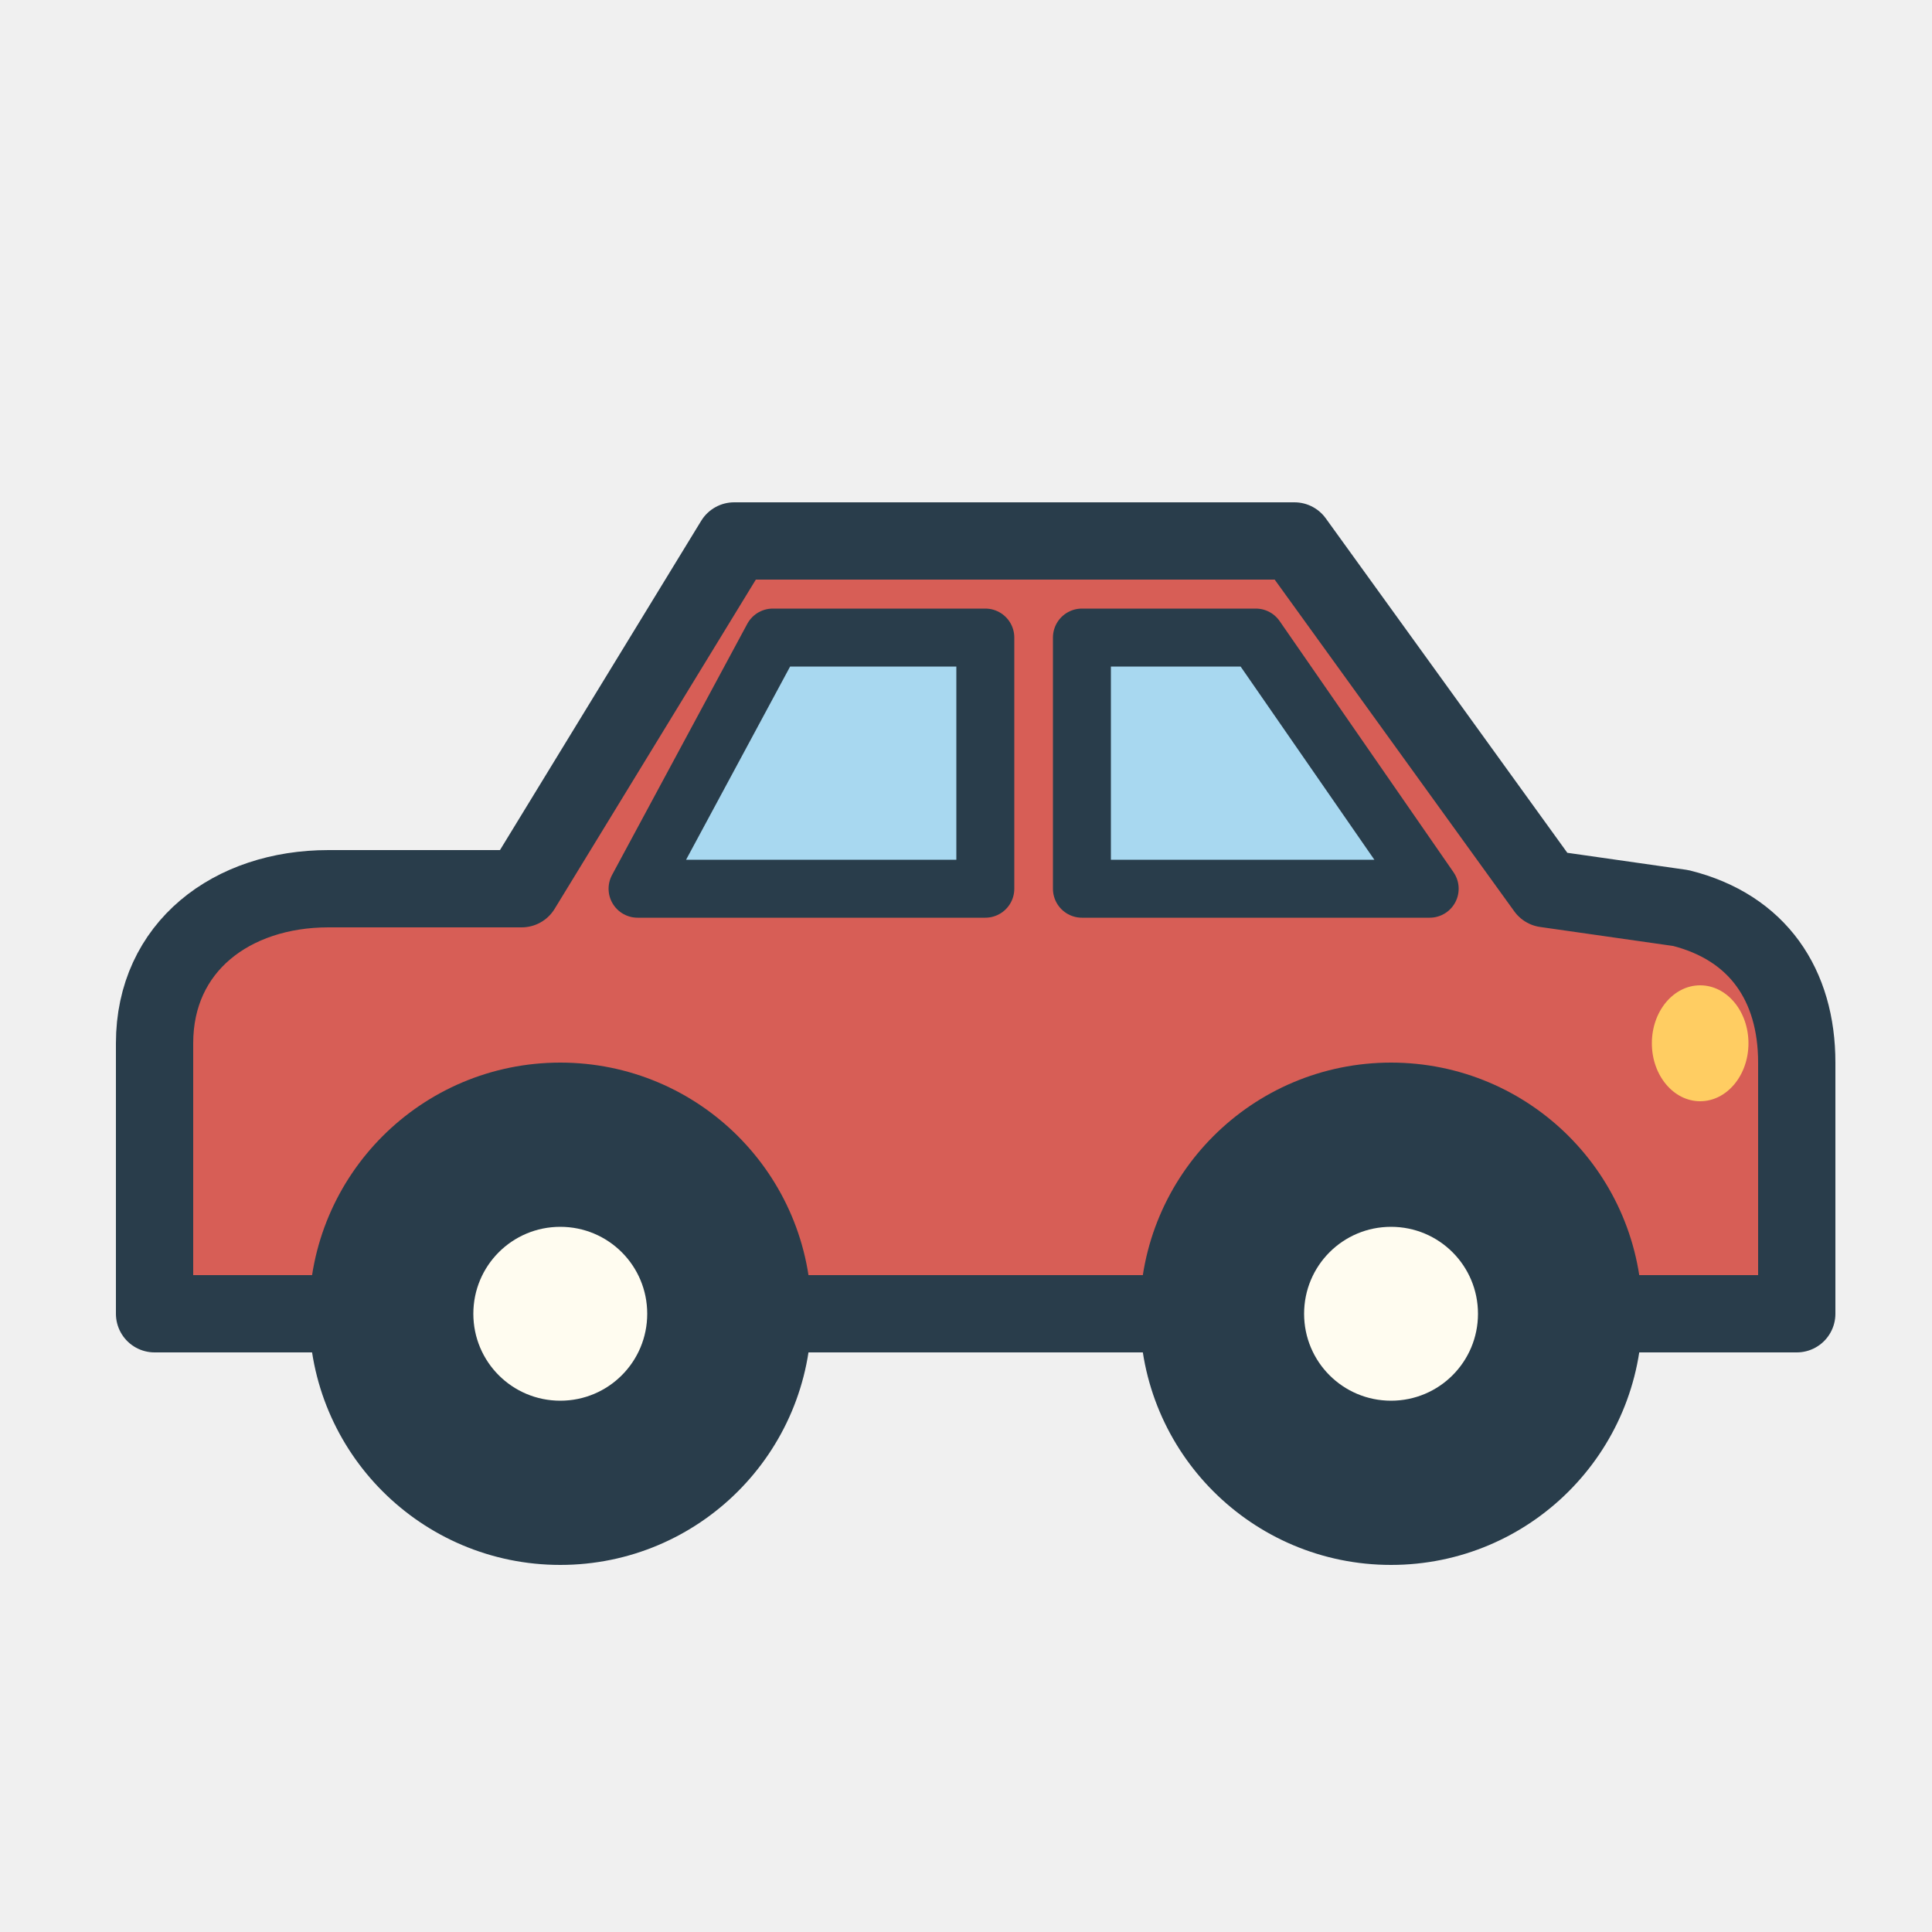
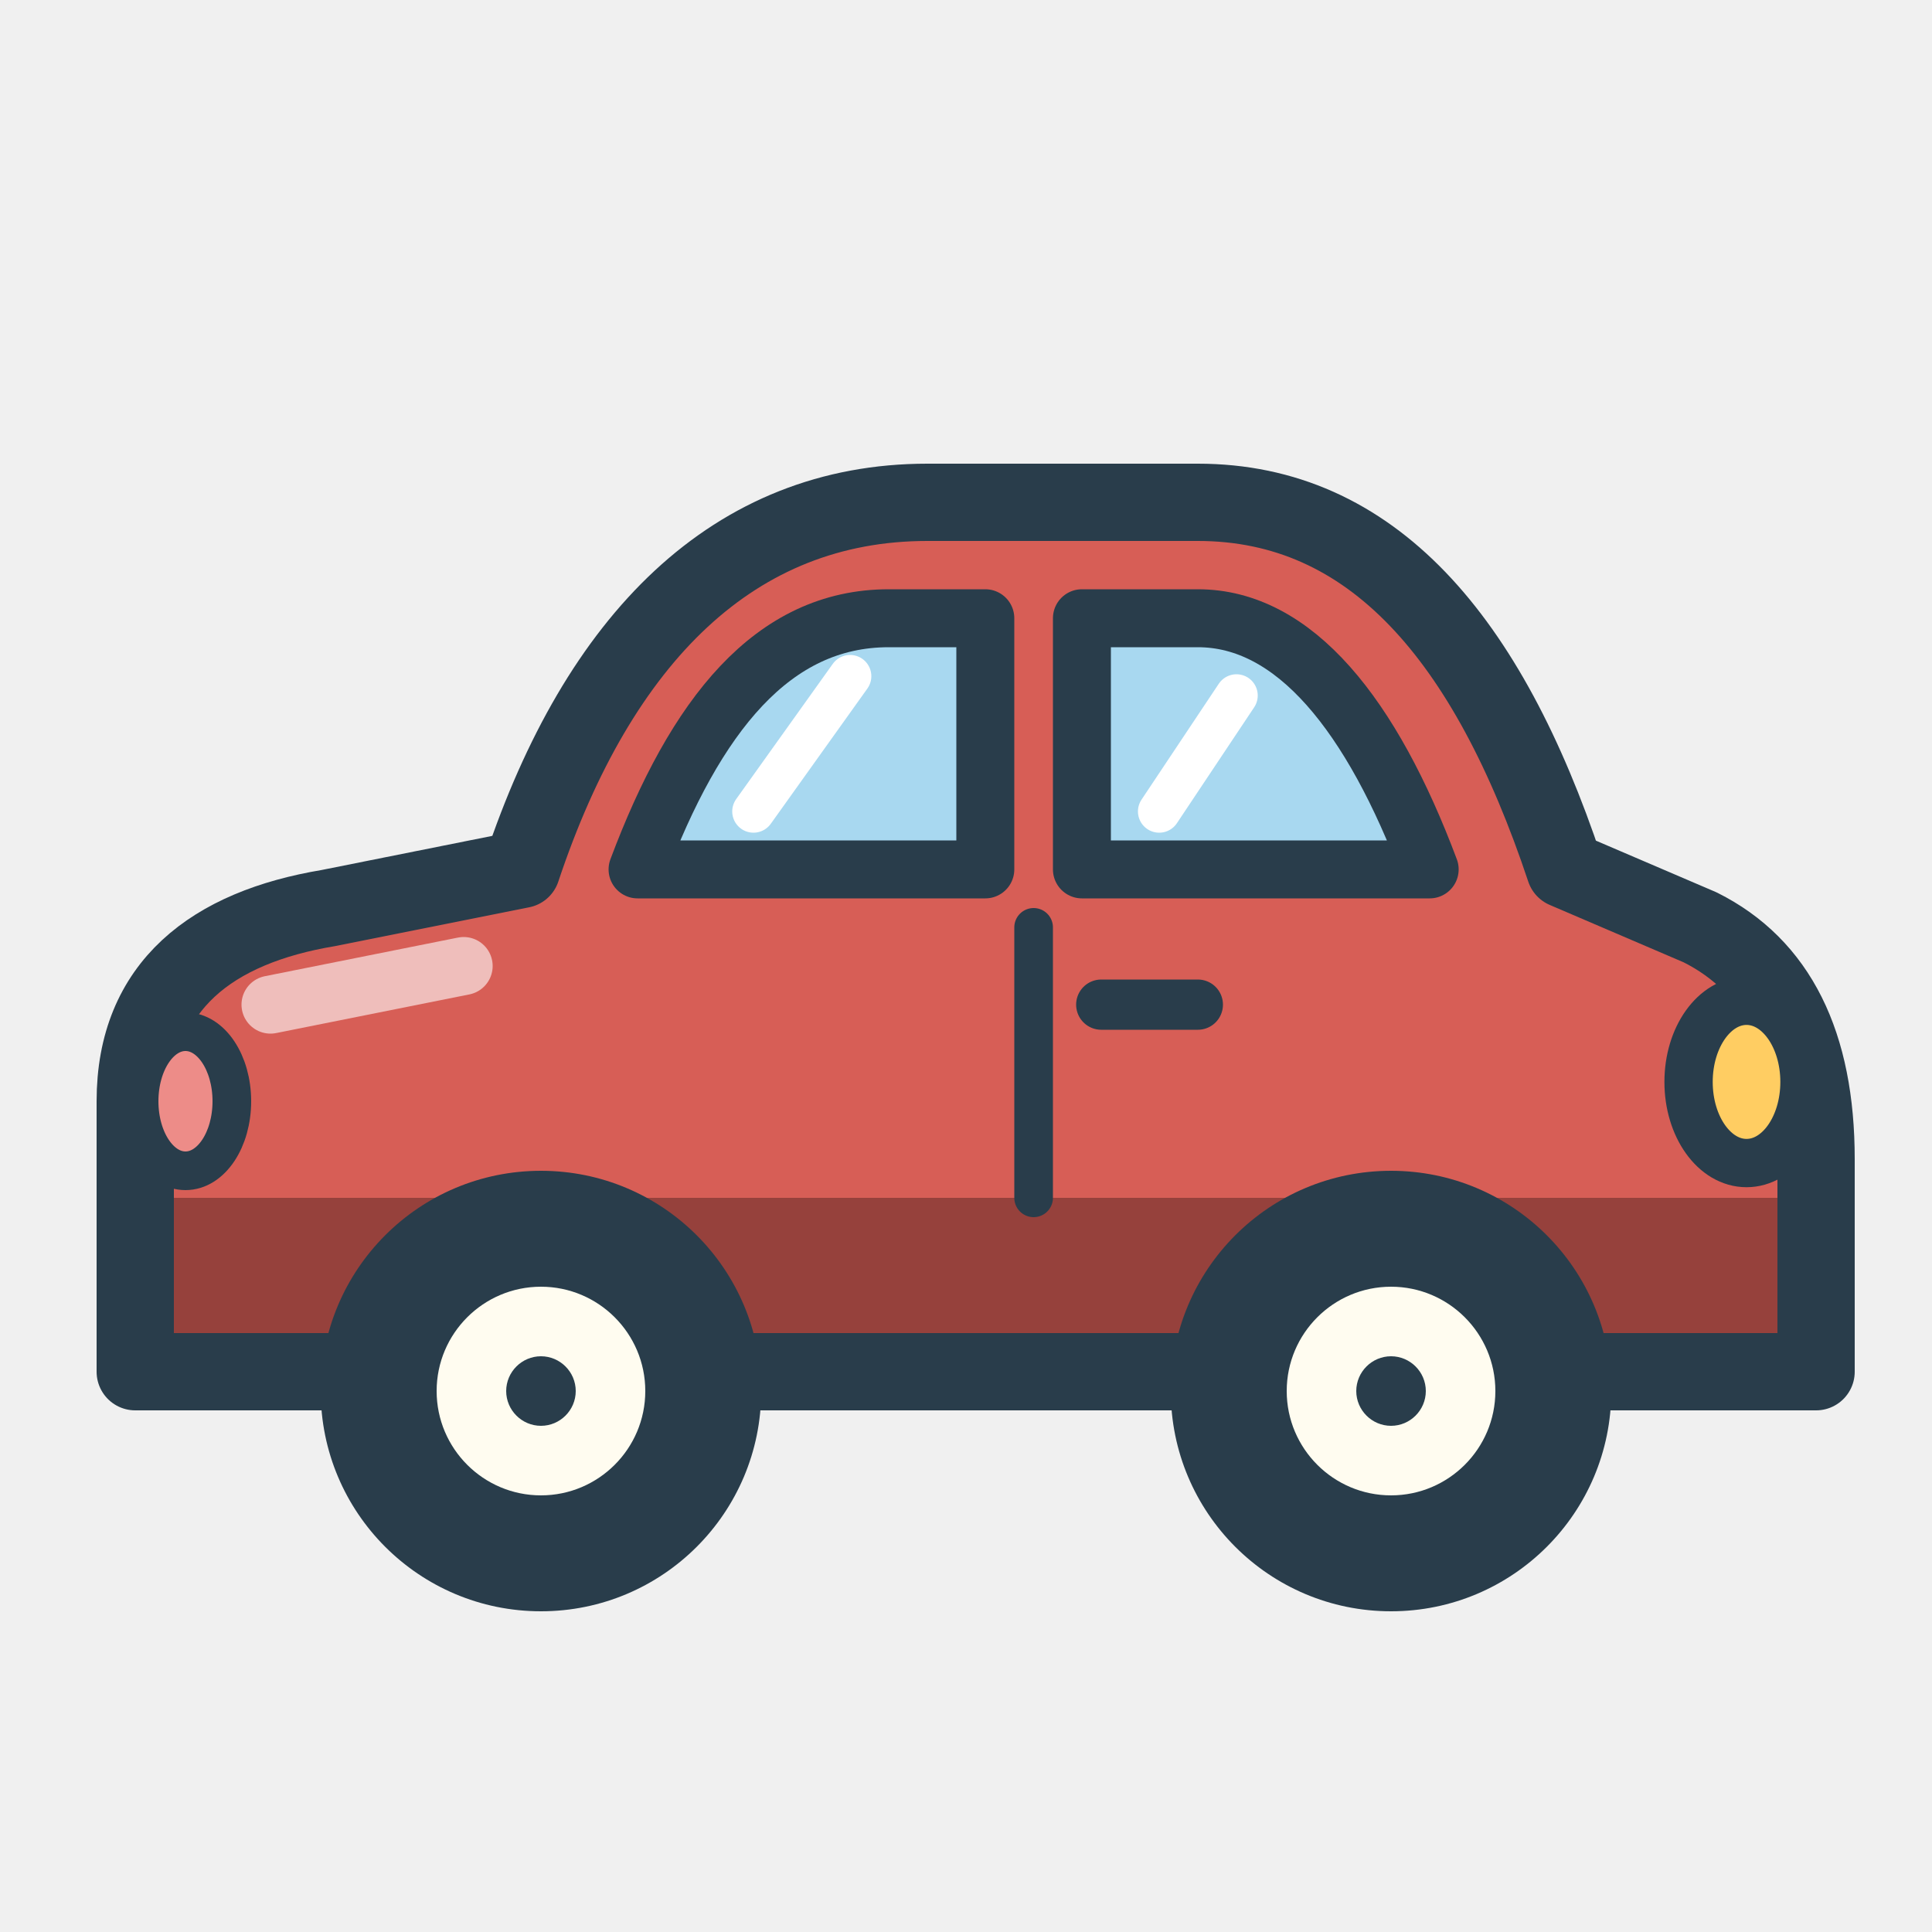
<svg xmlns="http://www.w3.org/2000/svg" viewBox="0 0 100 100">
-   <path d="M 8 68 L 8 54 C 8 49 12 46 17 46 L 27 46 L 38 28 L 67 28 L 80 46 L 87 47 C 91 48 93 51 93 55 L 93 68 Z" fill="#d75e56" data-fill="couleur" stroke="#293d4b" stroke-width="4" stroke-linecap="round" stroke-linejoin="round" />
-   <path d="M 40 33 L 51 33 L 51 46 L 33 46 Z" fill="#a8d8f0" stroke="#293d4b" stroke-width="3" stroke-linecap="round" stroke-linejoin="round" />
-   <path d="M 56 33 L 65 33 L 74 46 L 56 46 Z" fill="#a8d8f0" stroke="#293d4b" stroke-width="3" stroke-linecap="round" stroke-linejoin="round" />
-   <path d="M 40 68 C 40 74.08 35.08 79 29 79 C 22.92 79 18 74.08 18 68 C 18 61.92 22.92 57 29 57 C 35.08 57 40 61.92 40 68 Z" fill="#293d4b" stroke="#293d4b" stroke-width="4" stroke-linecap="round" stroke-linejoin="round" />
-   <path d="M 83 68 C 83 74.08 78.08 79 72 79 C 65.92 79 61 74.08 61 68 C 61 61.92 65.92 57 72 57 C 78.08 57 83 61.92 83 68 Z" fill="#293d4b" stroke="#293d4b" stroke-width="4" stroke-linecap="round" stroke-linejoin="round" />
-   <path d="M 33.5 68 C 33.5 70.49 31.49 72.5 29 72.5 C 26.51 72.5 24.5 70.49 24.5 68 C 24.5 65.51 26.51 63.5 29 63.5 C 31.49 63.5 33.5 65.51 33.5 68 Z" fill="#fffcf0" />
-   <path d="M 76.5 68 C 76.5 70.49 74.49 72.5 72 72.5 C 69.51 72.5 67.5 70.49 67.5 68 C 67.5 65.51 69.51 63.5 72 63.5 C 74.49 63.5 76.5 65.51 76.5 68 Z" fill="#fffcf0" />
-   <path d="M 90.5 54 C 90.5 55.66 89.38 57 88 57 C 86.62 57 85.5 55.66 85.5 54 C 85.5 52.34 86.62 51 88 51 C 89.38 51 90.5 52.34 90.5 54 Z" fill="#ffcd62" />
+   <path d="M 7 71 L 7 57 C 7 51 11 48 17 47 L 27 45 C 31 33 38 26 48 26 L 62 26 C 71 26 77 33 81 45 L 88 48 C 92 50 94 54 94 60 L 94 71 Z" fill="#d75e56" data-fill="couleur" />
+   <path d="M 7 62 L 94 62 L 94 71 L 7 71 Z" fill="#96413c" data-fill="sombre" />
+   <path d="M 7 71 L 7 57 C 7 51 11 48 17 47 L 27 45 C 31 33 38 26 48 26 L 62 26 C 71 26 77 33 81 45 L 88 48 C 92 50 94 54 94 60 L 94 71 Z" fill="none" stroke="#293d4b" stroke-width="4" stroke-linecap="round" stroke-linejoin="round" />
+   <path d="M 33 45 C 36 37 40 32 46 32 L 51 32 L 51 45 Z" fill="#a8d8f0" stroke="#293d4b" stroke-width="3" stroke-linecap="round" stroke-linejoin="round" />
+   <path d="M 56 32 L 62 32 C 67 32 71 37 74 45 L 56 45 Z" fill="#a8d8f0" stroke="#293d4b" stroke-width="3" stroke-linecap="round" stroke-linejoin="round" />
+   <path d="M 39 42 L 44 35 M 60 42 L 64 36" fill="none" stroke="#ffffff" stroke-width="2.2" stroke-linecap="round" stroke-linejoin="round" />
+   <path d="M 53.5 48 L 53.5 62" fill="none" stroke="#293d4b" stroke-width="2" stroke-linecap="round" stroke-linejoin="round" />
+   <path d="M 57 52 L 62 52" fill="none" stroke="#293d4b" stroke-width="2.6" stroke-linecap="round" stroke-linejoin="round" />
+   <path d="M 14 52 L 24 50" fill="none" stroke="#efbebb" data-stroke="claire" stroke-width="3" stroke-linecap="round" stroke-linejoin="round" />
+   <path d="M 93.4 56 C 93.4 58.32 92.06 60.2 90.4 60.2 C 88.74 60.2 87.4 58.32 87.4 56 C 87.4 53.68 88.74 51.8 90.4 51.8 C 92.06 51.8 93.4 53.68 93.4 56 Z" fill="#ffcd62" stroke="#293d4b" stroke-width="2.5" stroke-linecap="round" stroke-linejoin="round" />
+   <path d="M 12 57 C 12 58.99 10.93 60.6 9.6 60.6 C 8.27 60.6 7.2 58.99 7.2 57 C 7.2 55.01 8.27 53.4 9.6 53.4 C 10.93 53.4 12 55.01 12 57 Z" fill="#ed8c88" stroke="#293d4b" stroke-width="2" stroke-linecap="round" stroke-linejoin="round" />
+   <path d="M 39.4 72 C 39.4 78.3 34.3 83.4 28 83.4 C 21.7 83.4 16.6 78.3 16.6 72 C 16.6 65.7 21.7 60.6 28 60.6 C 34.3 60.6 39.4 65.7 39.4 72 Z" fill="#293d4b" />
+   <path d="M 33.4 72 C 33.4 74.98 30.98 77.4 28 77.4 C 25.02 77.4 22.6 74.98 22.6 72 C 22.6 69.02 25.02 66.6 28 66.6 C 30.98 66.6 33.4 69.02 33.4 72 Z" fill="#fffcf0" />
+   <path d="M 29.8 72 C 29.8 72.99 28.99 73.8 28 73.8 C 27.01 73.8 26.2 72.99 26.2 72 C 26.2 71.01 27.01 70.2 28 70.2 C 28.99 70.2 29.8 71.01 29.8 72 Z" fill="#293d4b" />
+   <path d="M 83.4 72 C 83.4 78.3 78.3 83.4 72 83.4 C 65.7 83.4 60.6 78.3 60.6 72 C 60.6 65.7 65.7 60.6 72 60.6 C 78.3 60.6 83.4 65.7 83.4 72 Z" fill="#293d4b" />
+   <path d="M 77.4 72 C 77.4 74.98 74.98 77.4 72 77.4 C 69.02 77.4 66.6 74.98 66.6 72 C 66.6 69.02 69.02 66.6 72 66.6 C 74.98 66.6 77.4 69.02 77.4 72 Z" fill="#fffcf0" />
+   <path d="M 73.8 72 C 73.8 72.99 72.99 73.8 72 73.8 C 71.01 73.8 70.2 72.99 70.2 72 C 70.2 71.01 71.01 70.2 72 70.2 C 72.99 70.2 73.8 71.01 73.8 72 Z" fill="#293d4b" />
</svg>
